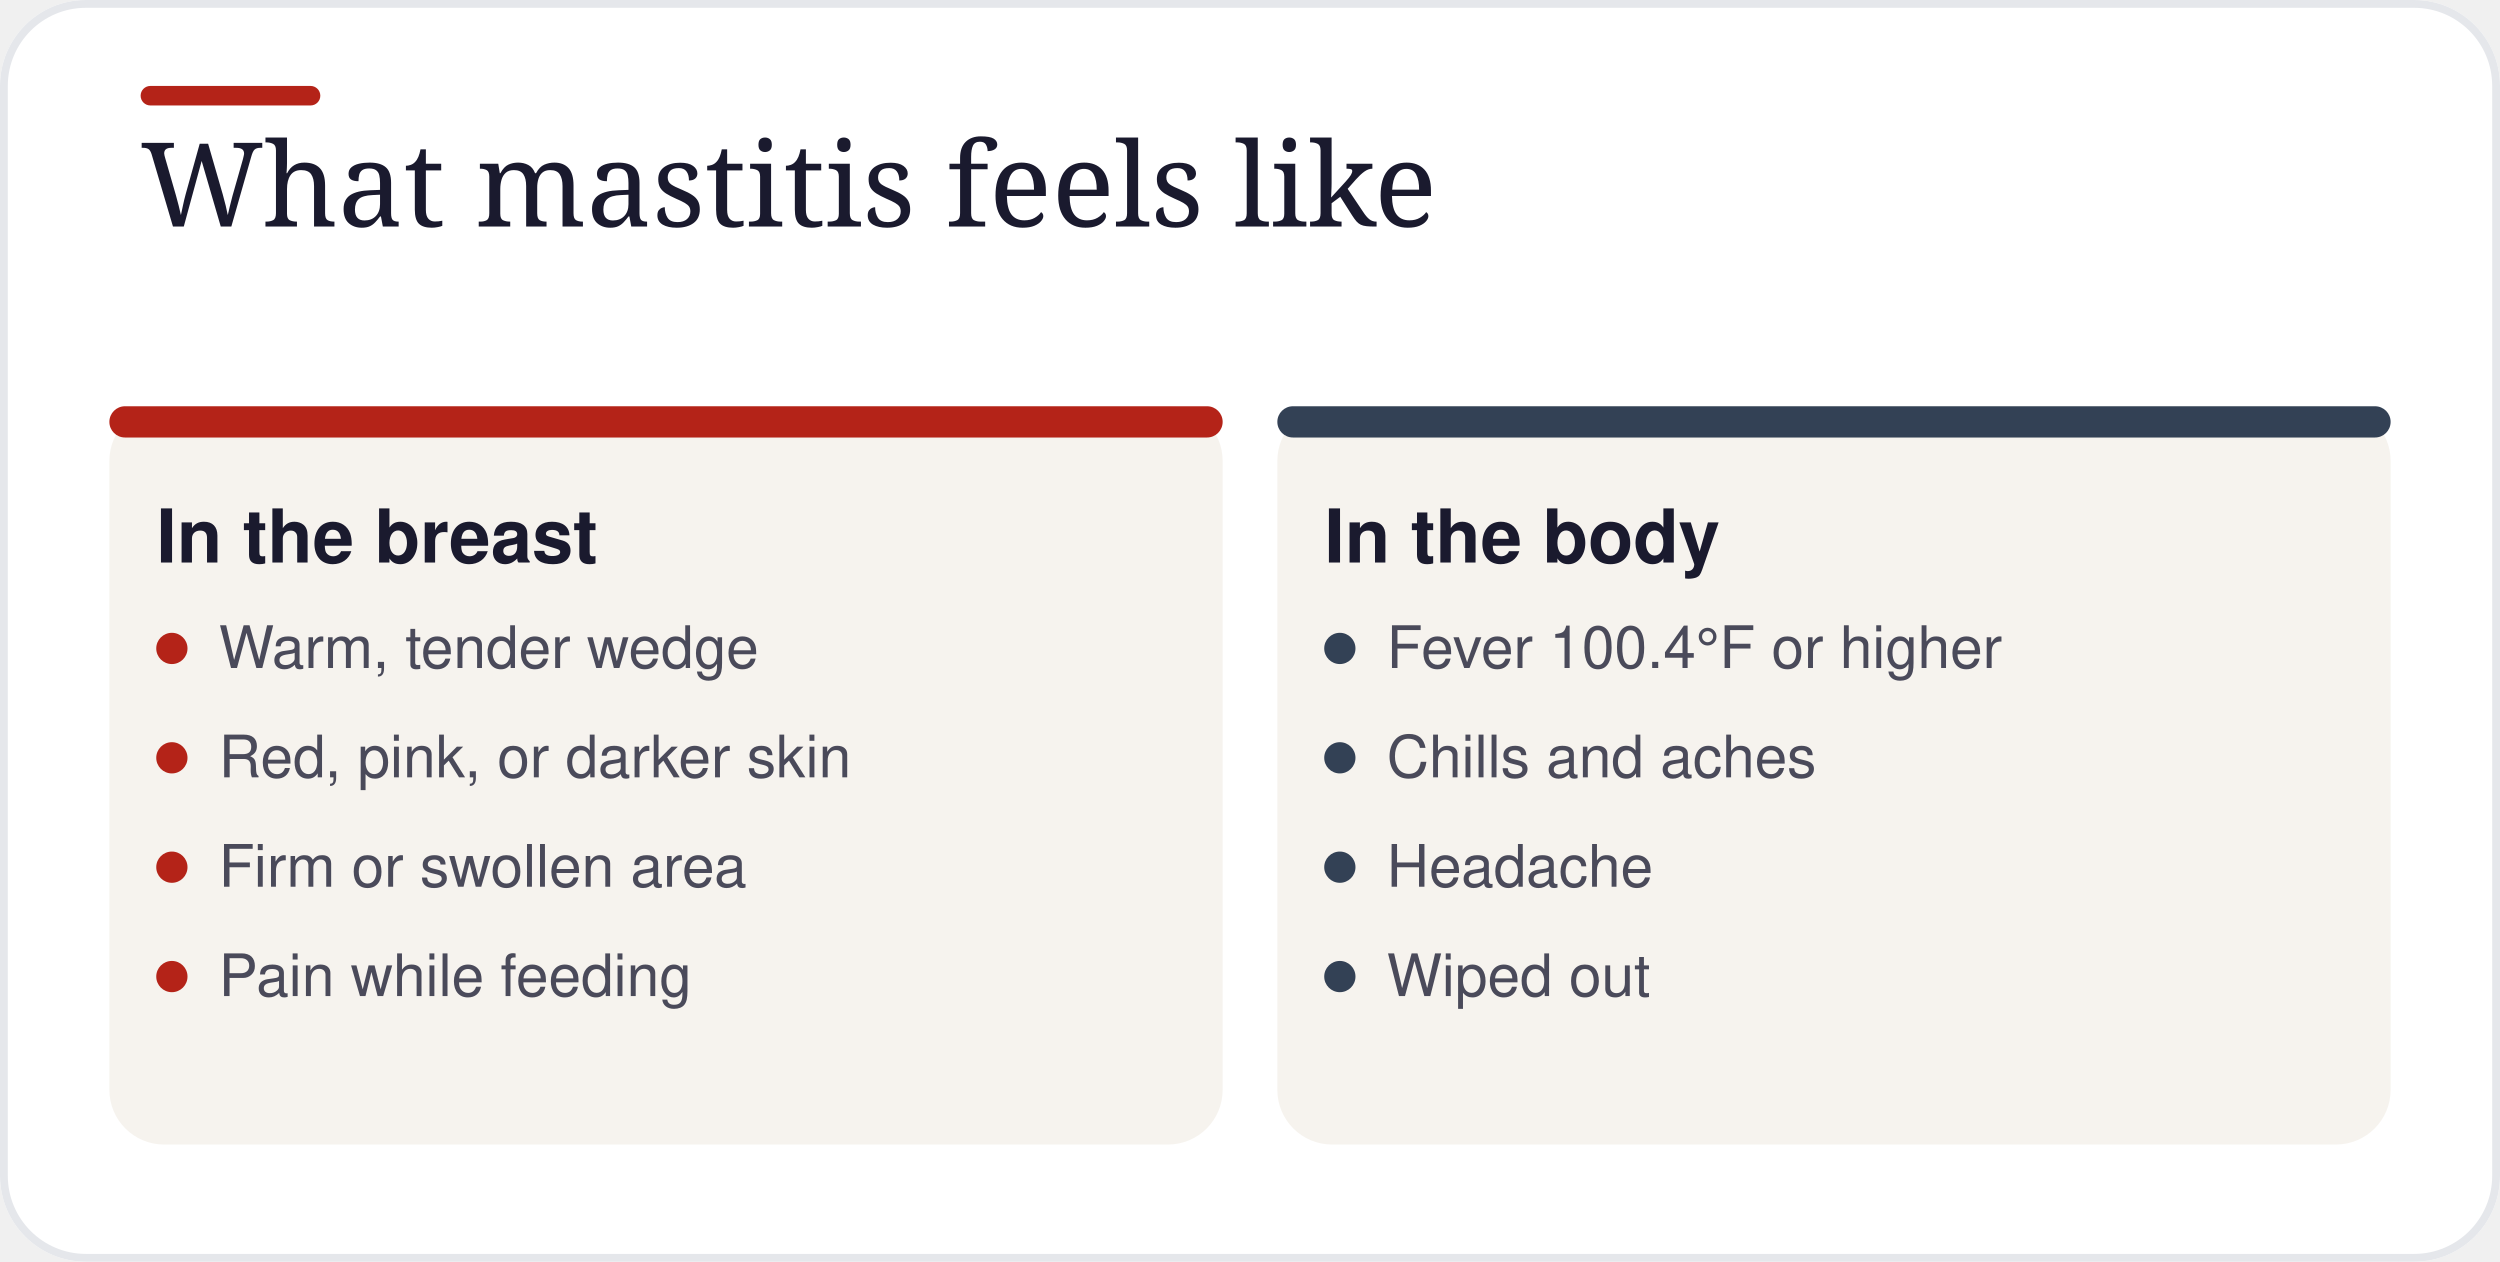
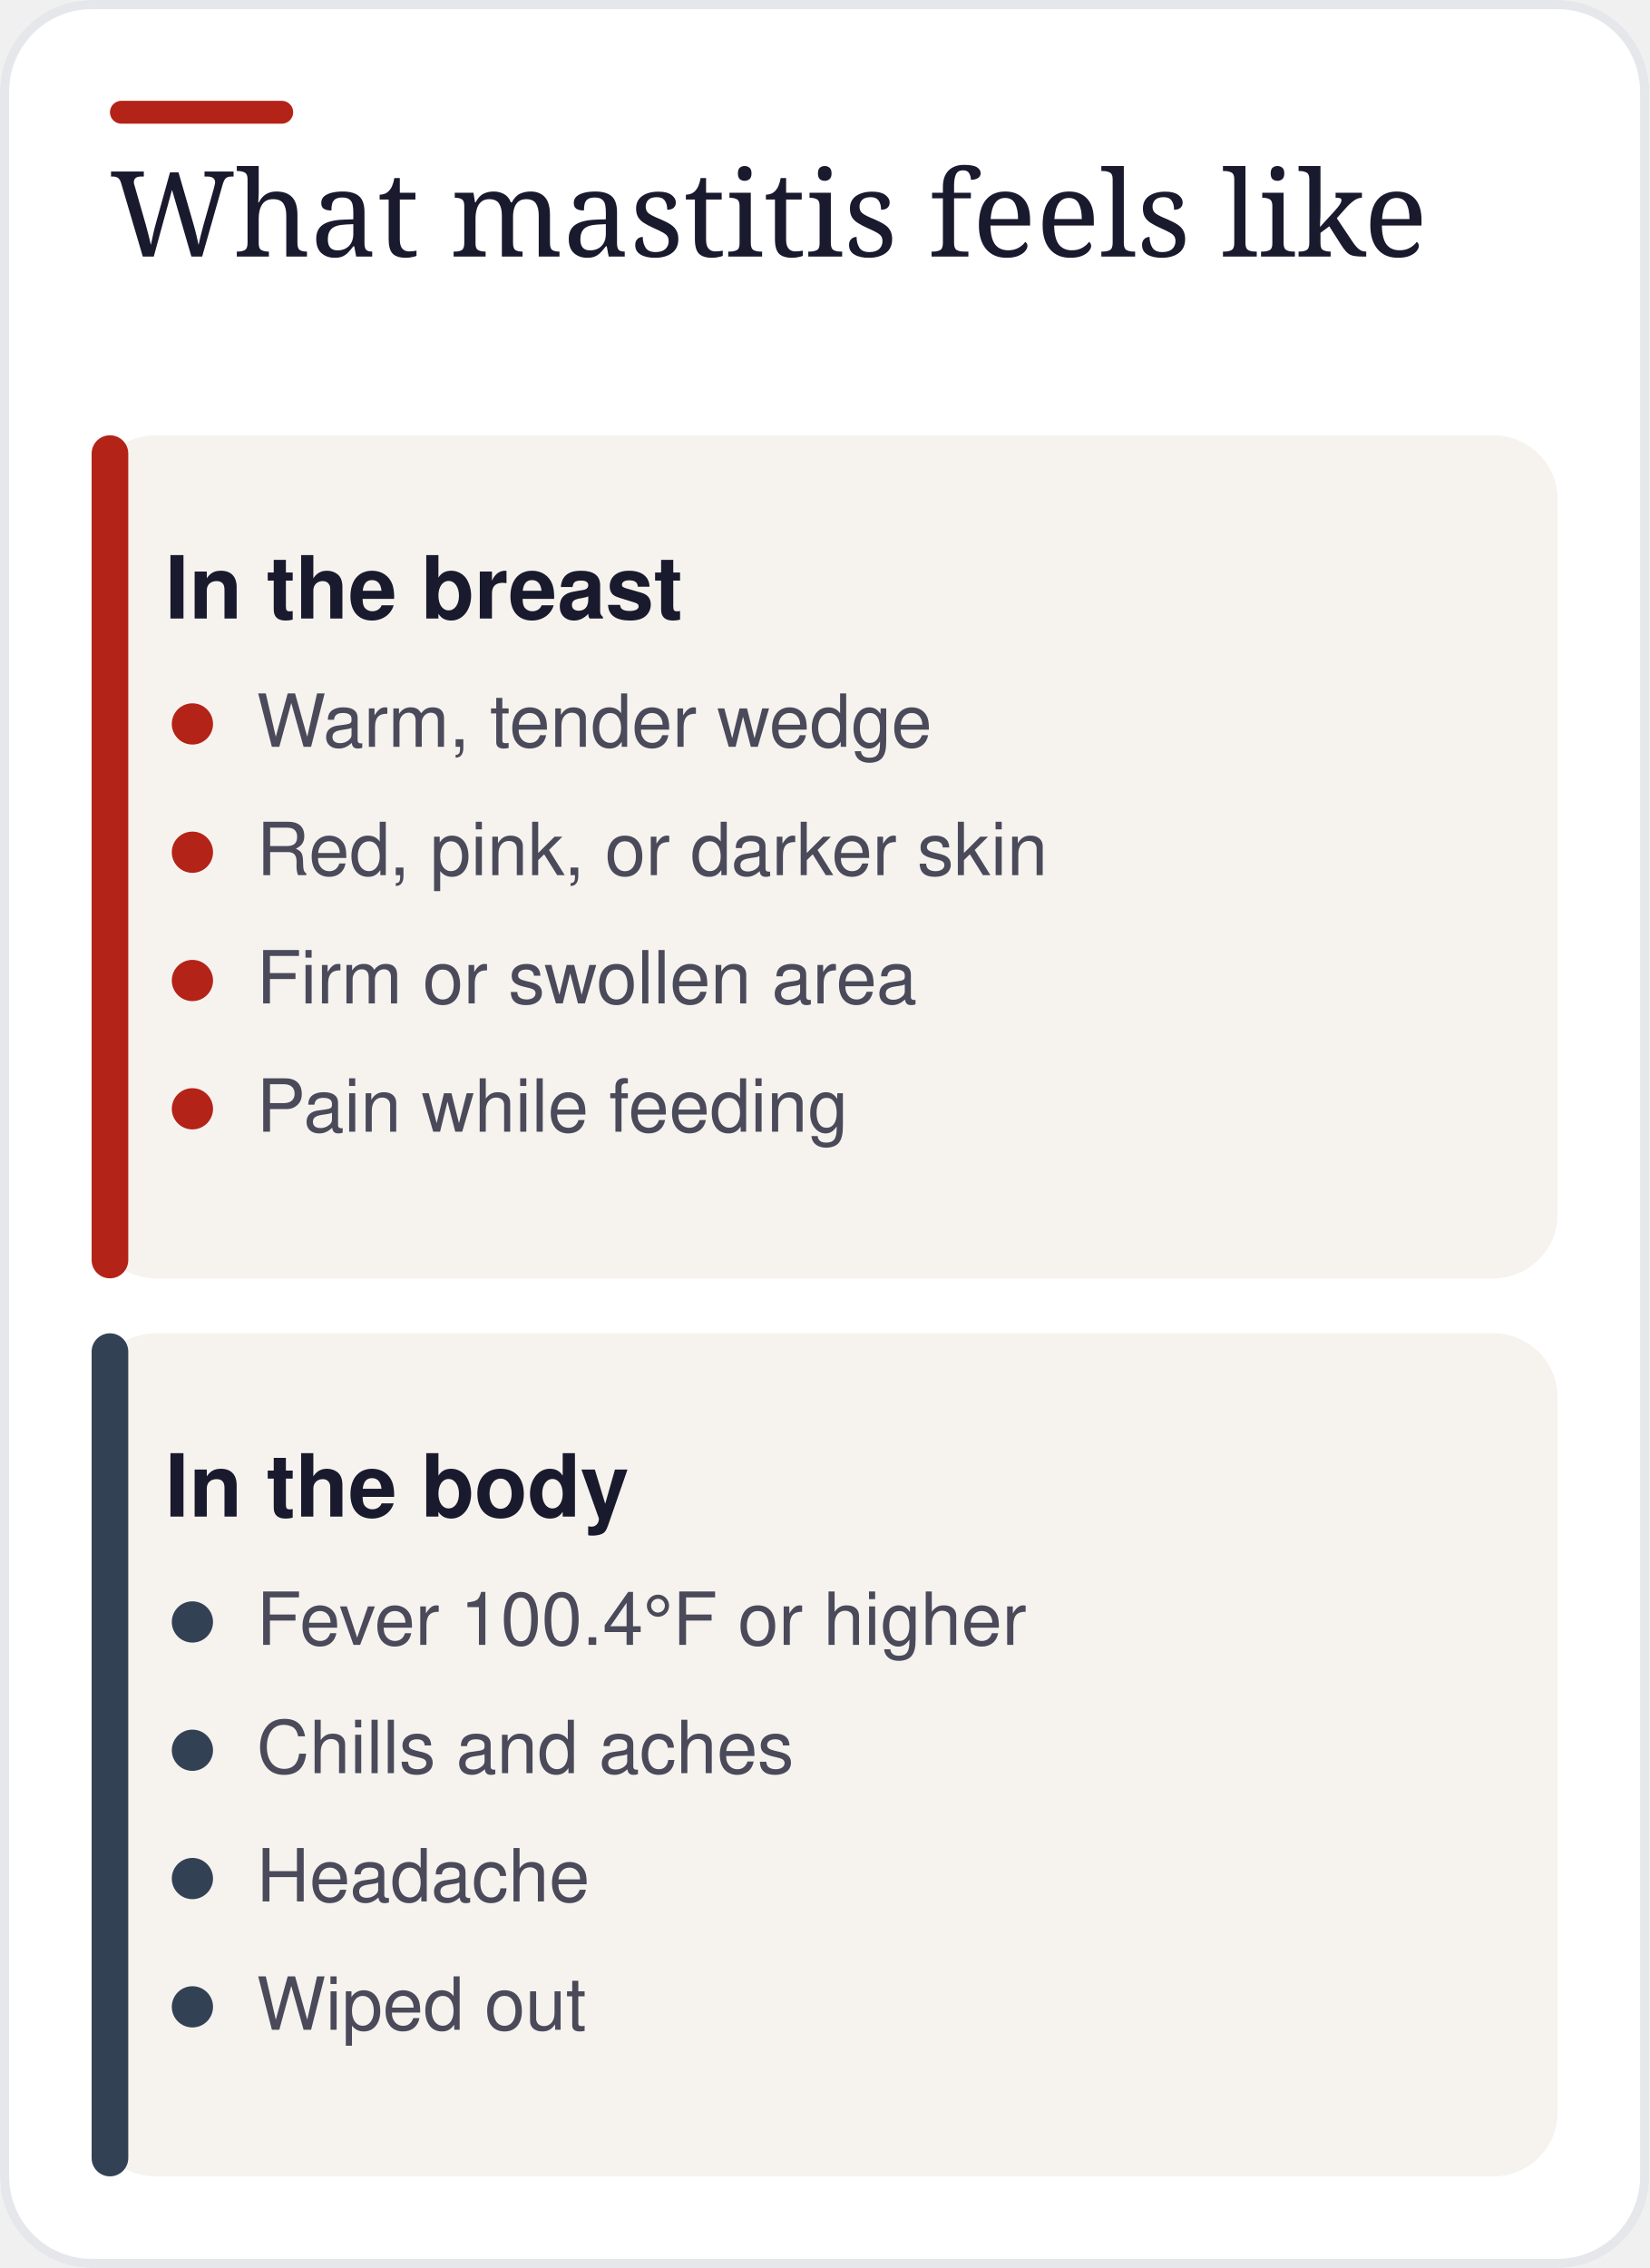
- <svg xmlns="http://www.w3.org/2000/svg" viewBox="0 0 640 323" width="640" height="323" role="img" font-family="'DM Sans','Helvetica Neue',Helvetica,Arial,sans-serif">
-   <rect width="640" height="323" rx="22" fill="#FFFFFF" />
-   <rect x="1" y="1" width="638" height="321" rx="21" fill="none" stroke="#E5E7EB" stroke-width="2" />
-   <rect x="36" y="22" width="46" height="5" rx="2.5" fill="#B42318" />
-   <text x="36" y="58" font-size="30" fill="#1A1A2E" font-weight="400" text-anchor="start" font-family="'DM Serif Display',Georgia,serif">What mastitis feels like</text>
-   <rect x="28" y="104" width="285" height="189" rx="14" fill="#F6F3EE" />
-   <rect x="28" y="104" width="285" height="8" rx="4" fill="#B42318" />
-   <text x="40.0" y="144" font-size="19" fill="#1A1A2E" font-weight="800" text-anchor="start" font-family="'DM Sans','Helvetica Neue',Helvetica,Arial,sans-serif">In the breast</text>
-   <circle cx="44" cy="166" r="4" fill="#B42318" />
-   <text x="56.0" y="171" font-size="15" fill="#4A4A5A" font-weight="500" text-anchor="start" font-family="'DM Sans','Helvetica Neue',Helvetica,Arial,sans-serif">Warm, tender wedge</text>
-   <circle cx="44" cy="194" r="4" fill="#B42318" />
-   <text x="56.0" y="199" font-size="15" fill="#4A4A5A" font-weight="500" text-anchor="start" font-family="'DM Sans','Helvetica Neue',Helvetica,Arial,sans-serif">Red, pink, or darker skin</text>
-   <circle cx="44" cy="222" r="4" fill="#B42318" />
-   <text x="56.0" y="227" font-size="15" fill="#4A4A5A" font-weight="500" text-anchor="start" font-family="'DM Sans','Helvetica Neue',Helvetica,Arial,sans-serif">Firm or swollen area</text>
-   <circle cx="44" cy="250" r="4" fill="#B42318" />
-   <text x="56.0" y="255" font-size="15" fill="#4A4A5A" font-weight="500" text-anchor="start" font-family="'DM Sans','Helvetica Neue',Helvetica,Arial,sans-serif">Pain while feeding</text>
-   <rect x="327" y="104" width="285" height="189" rx="14" fill="#F6F3EE" />
-   <rect x="327" y="104" width="285" height="8" rx="4" fill="#334155" />
-   <text x="339.0" y="144" font-size="19" fill="#1A1A2E" font-weight="800" text-anchor="start" font-family="'DM Sans','Helvetica Neue',Helvetica,Arial,sans-serif">In the body</text>
-   <circle cx="343" cy="166" r="4" fill="#334155" />
-   <text x="355.0" y="171" font-size="15" fill="#4A4A5A" font-weight="500" text-anchor="start" font-family="'DM Sans','Helvetica Neue',Helvetica,Arial,sans-serif">Fever 100.4°F or higher</text>
-   <circle cx="343" cy="194" r="4" fill="#334155" />
-   <text x="355.0" y="199" font-size="15" fill="#4A4A5A" font-weight="500" text-anchor="start" font-family="'DM Sans','Helvetica Neue',Helvetica,Arial,sans-serif">Chills and aches</text>
-   <circle cx="343" cy="222" r="4" fill="#334155" />
-   <text x="355.0" y="227" font-size="15" fill="#4A4A5A" font-weight="500" text-anchor="start" font-family="'DM Sans','Helvetica Neue',Helvetica,Arial,sans-serif">Headache</text>
-   <circle cx="343" cy="250" r="4" fill="#334155" />
-   <text x="355.0" y="255" font-size="15" fill="#4A4A5A" font-weight="500" text-anchor="start" font-family="'DM Sans','Helvetica Neue',Helvetica,Arial,sans-serif">Wiped out</text>
+ <svg xmlns="http://www.w3.org/2000/svg" viewBox="0 0 360 495" width="360" height="495" role="img" font-family="'DM Sans','Helvetica Neue',Helvetica,Arial,sans-serif">
+   <rect width="360" height="495" rx="20" fill="#FFFFFF" />
+   <rect x="1" y="1" width="358" height="493" rx="19" fill="none" stroke="#E5E7EB" stroke-width="2" />
+   <rect x="24" y="22" width="40" height="5" rx="2.5" fill="#B42318" />
+   <text x="24" y="56" font-size="26" fill="#1A1A2E" font-weight="400" text-anchor="start" font-family="'DM Serif Display',Georgia,serif">What mastitis feels like</text>
+   <rect x="20" y="95" width="320" height="184" rx="14" fill="#F6F3EE" />
+   <rect x="20" y="95" width="8" height="184" rx="4" fill="#B42318" />
+   <text x="36" y="135" font-size="19" fill="#1A1A2E" font-weight="800" text-anchor="start" font-family="'DM Sans','Helvetica Neue',Helvetica,Arial,sans-serif">In the breast</text>
+   <circle cx="42" cy="158" r="4.5" fill="#B42318" />
+   <text x="56" y="163" font-size="16" fill="#4A4A5A" font-weight="500" text-anchor="start" font-family="'DM Sans','Helvetica Neue',Helvetica,Arial,sans-serif">Warm, tender wedge</text>
+   <circle cx="42" cy="186" r="4.5" fill="#B42318" />
+   <text x="56" y="191" font-size="16" fill="#4A4A5A" font-weight="500" text-anchor="start" font-family="'DM Sans','Helvetica Neue',Helvetica,Arial,sans-serif">Red, pink, or darker skin</text>
+   <circle cx="42" cy="214" r="4.5" fill="#B42318" />
+   <text x="56" y="219" font-size="16" fill="#4A4A5A" font-weight="500" text-anchor="start" font-family="'DM Sans','Helvetica Neue',Helvetica,Arial,sans-serif">Firm or swollen area</text>
+   <circle cx="42" cy="242" r="4.5" fill="#B42318" />
+   <text x="56" y="247" font-size="16" fill="#4A4A5A" font-weight="500" text-anchor="start" font-family="'DM Sans','Helvetica Neue',Helvetica,Arial,sans-serif">Pain while feeding</text>
+   <rect x="20" y="291" width="320" height="184" rx="14" fill="#F6F3EE" />
+   <rect x="20" y="291" width="8" height="184" rx="4" fill="#334155" />
+   <text x="36" y="331" font-size="19" fill="#1A1A2E" font-weight="800" text-anchor="start" font-family="'DM Sans','Helvetica Neue',Helvetica,Arial,sans-serif">In the body</text>
+   <circle cx="42" cy="354" r="4.5" fill="#334155" />
+   <text x="56" y="359" font-size="16" fill="#4A4A5A" font-weight="500" text-anchor="start" font-family="'DM Sans','Helvetica Neue',Helvetica,Arial,sans-serif">Fever 100.4°F or higher</text>
+   <circle cx="42" cy="382" r="4.5" fill="#334155" />
+   <text x="56" y="387" font-size="16" fill="#4A4A5A" font-weight="500" text-anchor="start" font-family="'DM Sans','Helvetica Neue',Helvetica,Arial,sans-serif">Chills and aches</text>
+   <circle cx="42" cy="410" r="4.5" fill="#334155" />
+   <text x="56" y="415" font-size="16" fill="#4A4A5A" font-weight="500" text-anchor="start" font-family="'DM Sans','Helvetica Neue',Helvetica,Arial,sans-serif">Headache</text>
+   <circle cx="42" cy="438" r="4.5" fill="#334155" />
+   <text x="56" y="443" font-size="16" fill="#4A4A5A" font-weight="500" text-anchor="start" font-family="'DM Sans','Helvetica Neue',Helvetica,Arial,sans-serif">Wiped out</text>
</svg>
